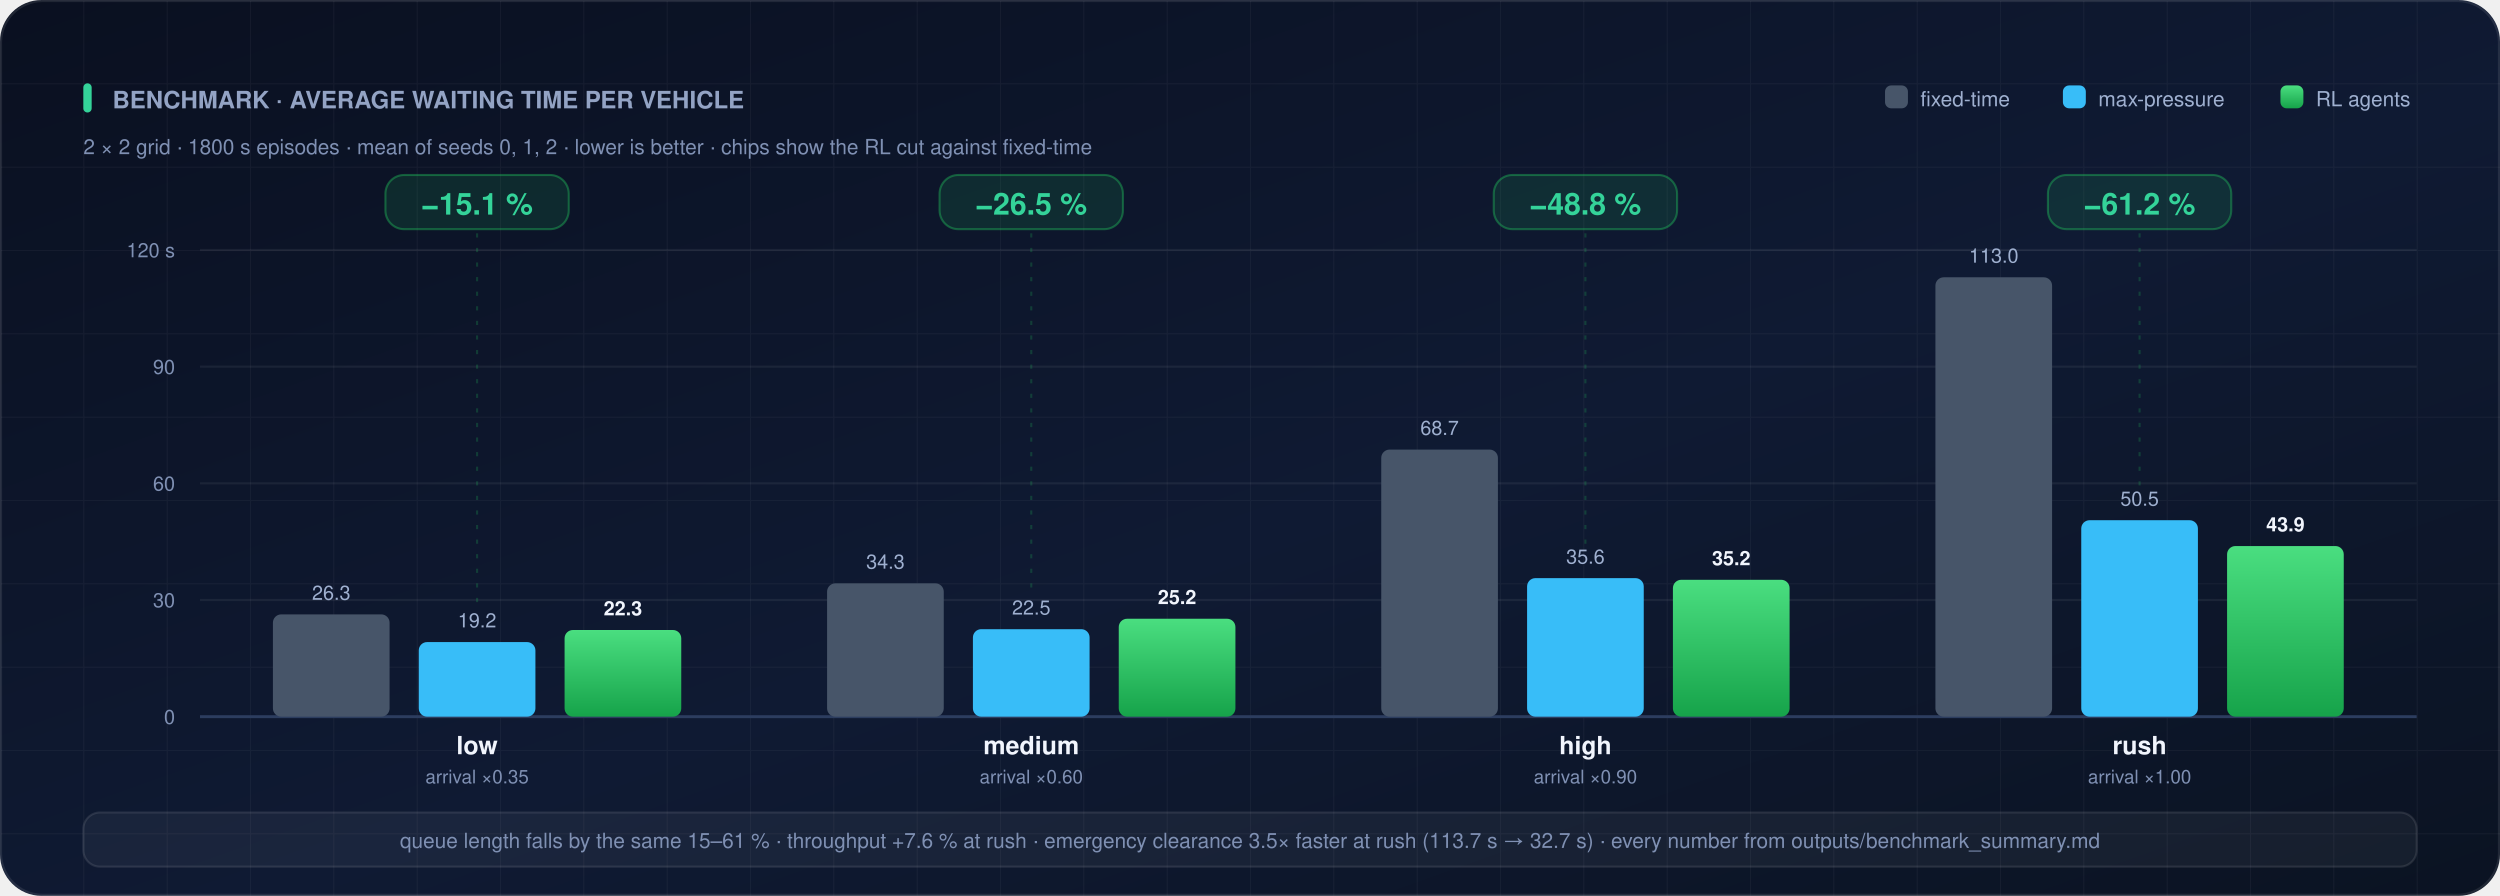
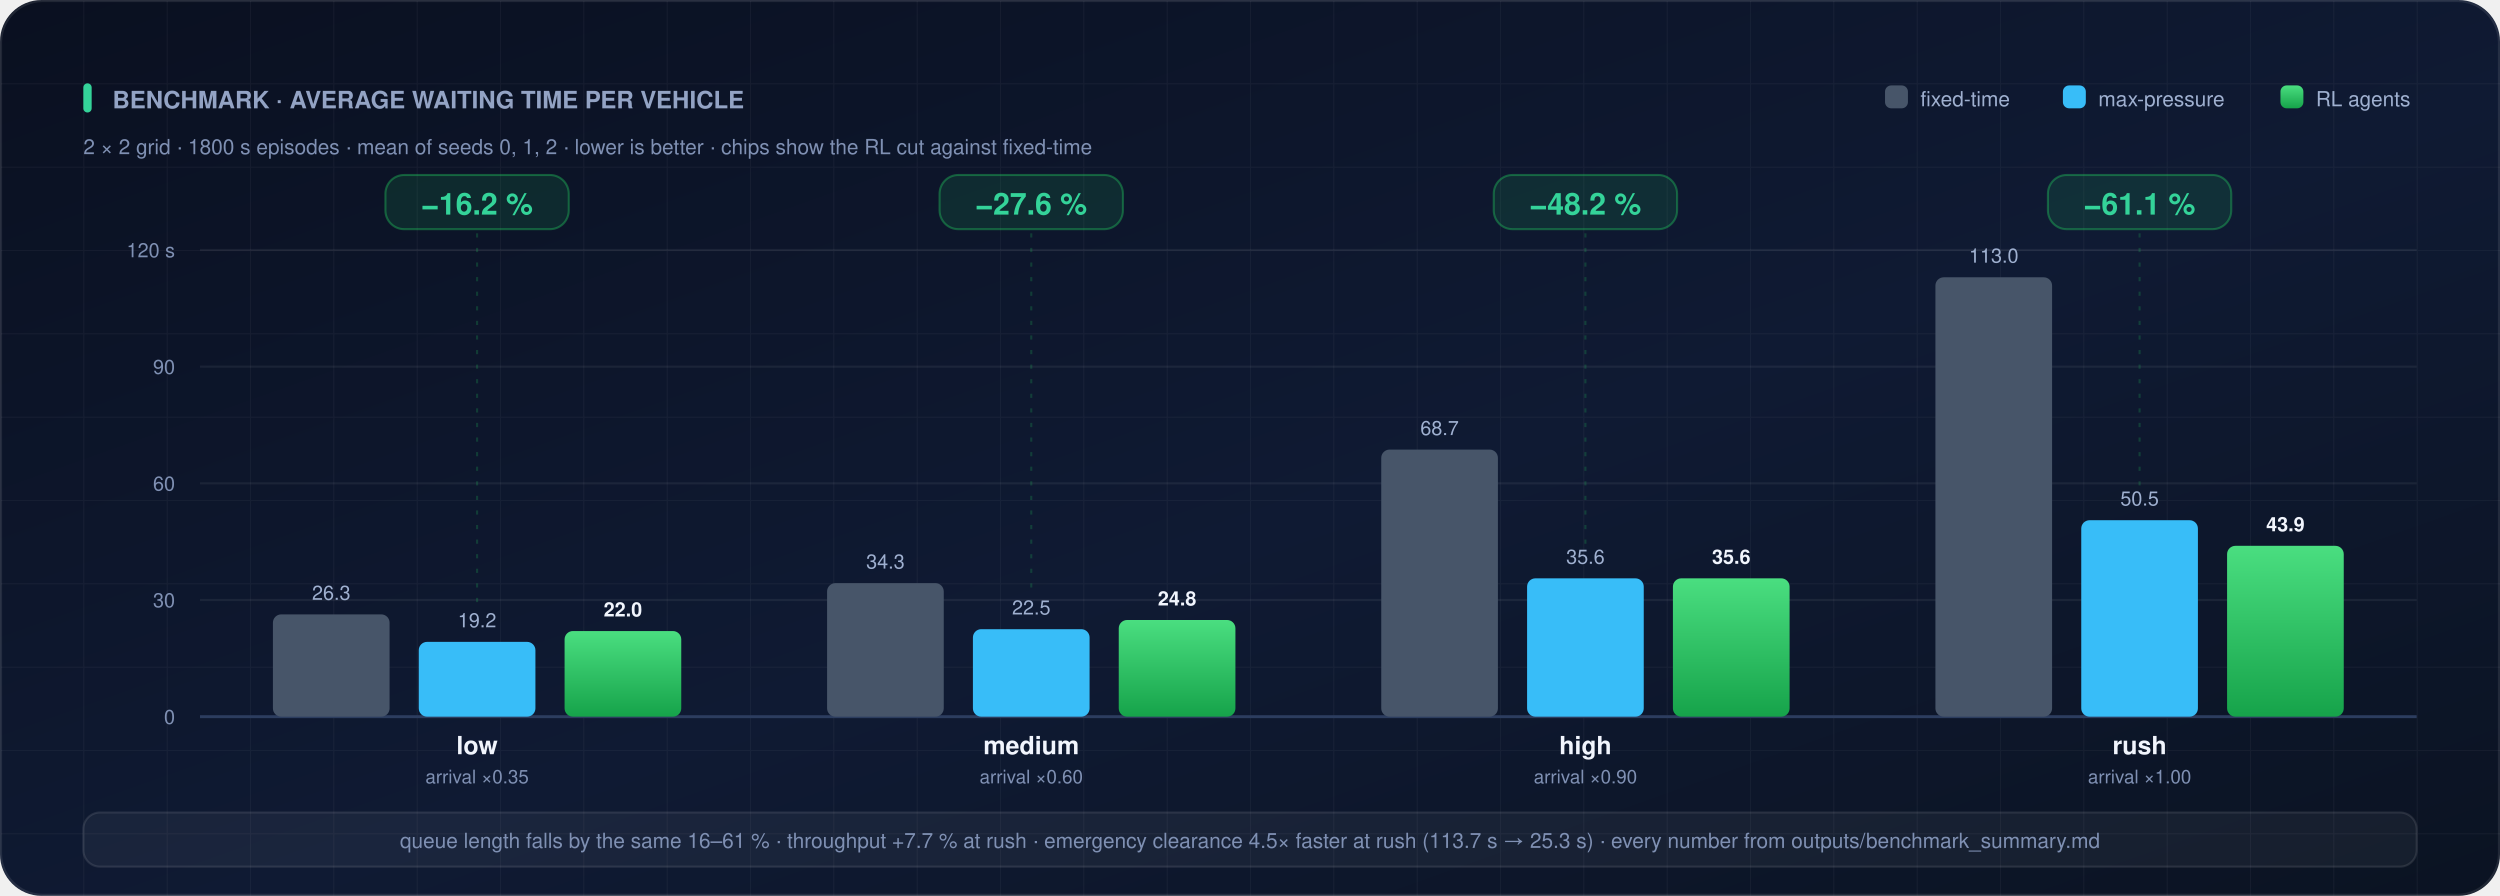
- <svg xmlns="http://www.w3.org/2000/svg" viewBox="0 0 1200 430" width="1200" height="430" role="img" aria-label="Average waiting time per vehicle on a 2x2 grid, 1800-second episodes, mean of three seeds. Fixed-time, max-pressure and the RL agents across four demand levels. The agents cut waiting time by 15 percent at light demand and 61 percent at rush hour, where fixed-time reaches 113 seconds and the agents 43.9.">
+ <svg xmlns="http://www.w3.org/2000/svg" viewBox="0 0 1200 430" width="1200" height="430" role="img" aria-label="Average waiting time per vehicle on a 2x2 grid, 1800-second episodes, mean of three seeds. Fixed-time, max-pressure and the RL agents across four demand levels. The agents cut waiting time by 16 percent at light demand and 61 percent at rush hour, where fixed-time reaches 113.0 seconds and the agents 43.9.">
  <defs>
    <linearGradient id="abg" x1="0" y1="0" x2="1" y2="1">
      <stop offset="0" stop-color="#0a1020" />
      <stop offset="0.55" stop-color="#0f1a33" />
      <stop offset="1" stop-color="#0b1322" />
    </linearGradient>
    <pattern id="grid" width="40" height="40" patternUnits="userSpaceOnUse">
      <path d="M40 0H0V40" fill="none" stroke="#ffffff" stroke-opacity="0.04" />
    </pattern>
    <linearGradient id="rlbar" x1="0" y1="0" x2="0" y2="1">
      <stop offset="0" stop-color="#4ade80" />
      <stop offset="1" stop-color="#16a34a" />
    </linearGradient>
  </defs>
  <rect width="1200" height="430" rx="20" fill="url(#abg)" />
  <rect width="1200" height="430" rx="20" fill="url(#grid)" />
  <rect x="0.5" y="0.5" width="1199" height="429" rx="20" fill="none" stroke="#ffffff" stroke-opacity="0.09" />
  <g font-family="Segoe UI, Helvetica Neue, Helvetica, Arial, sans-serif">
    <rect x="40" y="40" width="4" height="14" rx="2" fill="#34d399" />
    <text x="54" y="52" font-size="11.5" font-weight="700" fill="#93a3c4" textLength="325" lengthAdjust="spacing">BENCHMARK · AVERAGE WAITING TIME PER VEHICLE</text>
    <rect x="904.809" y="41" width="11" height="11" rx="3" fill="#475569" />
    <text x="921.809" y="51" font-size="10" fill="#9fb0d0" textLength="46" lengthAdjust="spacing">fixed-time</text>
    <rect x="990.195" y="41" width="11" height="11" rx="3" fill="#38bdf8" />
    <text x="1007.2" y="51" font-size="10" fill="#9fb0d0" textLength="65" lengthAdjust="spacing">max-pressure</text>
    <rect x="1094.62" y="41" width="11" height="11" rx="3" fill="url(#rlbar)" />
    <text x="1111.62" y="51" font-size="10" fill="#9fb0d0" textLength="48" lengthAdjust="spacing">RL agents</text>
    <text x="40" y="74" font-size="10" fill="#7f90b3" textLength="522" lengthAdjust="spacing">2 × 2 grid · 1800 s episodes · mean of seeds 0, 1, 2 · lower is better · chips show the RL cut against fixed-time</text>
    <path d="M96 288H1160" stroke="#ffffff" stroke-opacity="0.06" stroke-width="1" />
    <path d="M96 232H1160" stroke="#ffffff" stroke-opacity="0.06" stroke-width="1" />
    <path d="M96 176H1160" stroke="#ffffff" stroke-opacity="0.06" stroke-width="1" />
    <path d="M96 120H1160" stroke="#ffffff" stroke-opacity="0.06" stroke-width="1" />
    <path d="M96 344H1160" stroke="#2c3d5f" stroke-width="1.4" />
    <text x="84" y="347.5" font-size="9.5" fill="#7f90b3" text-anchor="end" textLength="6" lengthAdjust="spacing">0</text>
    <text x="84" y="291.5" font-size="9.5" fill="#7f90b3" text-anchor="end" textLength="11" lengthAdjust="spacing">30</text>
    <text x="84" y="235.5" font-size="9.5" fill="#7f90b3" text-anchor="end" textLength="11" lengthAdjust="spacing">60</text>
    <text x="84" y="179.5" font-size="9.5" fill="#7f90b3" text-anchor="end" textLength="11" lengthAdjust="spacing">90</text>
    <text x="84" y="123.5" font-size="9.5" fill="#7f90b3" text-anchor="end" textLength="25" lengthAdjust="spacing">120 s</text>
    <path d="M229 112V291" stroke="#22c55e" stroke-opacity="0.22" stroke-width="1" stroke-dasharray="2 5" />
    <rect x="185.0" y="84" width="88" height="26" rx="9" fill="#22c55e" fill-opacity="0.13" stroke="#22c55e" stroke-opacity="0.4" />
-     <text x="229" y="103" font-size="14.5" font-weight="700" fill="#34d399" text-anchor="middle" textLength="57" lengthAdjust="spacing">−15.1 %</text>
+     <text x="229" y="103" font-size="14.5" font-weight="700" fill="#34d399" text-anchor="middle" textLength="57" lengthAdjust="spacing">−16.2 %</text>
    <path d="M495 112V285" stroke="#22c55e" stroke-opacity="0.22" stroke-width="1" stroke-dasharray="2 5" />
    <rect x="451.0" y="84" width="88" height="26" rx="9" fill="#22c55e" fill-opacity="0.13" stroke="#22c55e" stroke-opacity="0.4" />
-     <text x="495" y="103" font-size="14.5" font-weight="700" fill="#34d399" text-anchor="middle" textLength="57" lengthAdjust="spacing">−26.5 %</text>
+     <text x="495" y="103" font-size="14.5" font-weight="700" fill="#34d399" text-anchor="middle" textLength="57" lengthAdjust="spacing">−27.6 %</text>
    <path d="M761 112V261" stroke="#22c55e" stroke-opacity="0.22" stroke-width="1" stroke-dasharray="2 5" />
    <rect x="717.0" y="84" width="88" height="26" rx="9" fill="#22c55e" fill-opacity="0.13" stroke="#22c55e" stroke-opacity="0.4" />
-     <text x="761" y="103" font-size="14.5" font-weight="700" fill="#34d399" text-anchor="middle" textLength="57" lengthAdjust="spacing">−48.8 %</text>
+     <text x="761" y="103" font-size="14.5" font-weight="700" fill="#34d399" text-anchor="middle" textLength="57" lengthAdjust="spacing">−48.2 %</text>
    <path d="M1027 112V233" stroke="#22c55e" stroke-opacity="0.22" stroke-width="1" stroke-dasharray="2 5" />
    <rect x="983.0" y="84" width="88" height="26" rx="9" fill="#22c55e" fill-opacity="0.13" stroke="#22c55e" stroke-opacity="0.4" />
-     <text x="1027" y="103" font-size="14.5" font-weight="700" fill="#34d399" text-anchor="middle" textLength="57" lengthAdjust="spacing">−61.2 %</text>
+     <text x="1027" y="103" font-size="14.5" font-weight="700" fill="#34d399" text-anchor="middle" textLength="57" lengthAdjust="spacing">−61.1 %</text>
    <rect x="131" y="294.9" width="56" height="49.1" rx="4" fill="#475569" />
-     <text x="159" y="287.907" font-size="9.5" fill="#9fb0d0" text-anchor="middle" textLength="20" lengthAdjust="spacing">26.3</text>
-     <rect x="201" y="308.2" width="56" height="35.8" rx="4" fill="#38bdf8" />
-     <text x="229" y="301.16" font-size="9.5" fill="#9fb0d0" text-anchor="middle" textLength="20" lengthAdjust="spacing">19.2</text>
-     <rect x="271" y="302.4" width="56" height="41.6" rx="4" fill="url(#rlbar)" />
-     <text x="299" y="295.373" font-size="9.5" font-weight="700" fill="#f1f5fd" text-anchor="middle" textLength="20" lengthAdjust="spacing">22.3</text>
+     <text x="159" y="287.919" font-size="9.5" fill="#9fb0d0" text-anchor="middle" textLength="20" lengthAdjust="spacing">26.3</text>
+     <rect x="201" y="308.1" width="56" height="35.9" rx="4" fill="#38bdf8" />
+     <text x="229" y="301.115" font-size="9.5" fill="#9fb0d0" text-anchor="middle" textLength="20" lengthAdjust="spacing">19.2</text>
+     <rect x="271" y="302.9" width="56" height="41.1" rx="4" fill="url(#rlbar)" />
+     <text x="299" y="295.893" font-size="9.5" font-weight="700" fill="#f1f5fd" text-anchor="middle" textLength="20" lengthAdjust="spacing">22.0</text>
    <text x="229" y="362" font-size="12" font-weight="700" fill="#f1f5fd" text-anchor="middle" textLength="21" lengthAdjust="spacing">low</text>
    <text x="229" y="376" font-size="9" fill="#7f90b3" text-anchor="middle" textLength="53" lengthAdjust="spacing">arrival ×0.35</text>
-     <rect x="397" y="280.0" width="56" height="64.0" rx="4" fill="#475569" />
-     <text x="425" y="272.973" font-size="9.5" fill="#9fb0d0" text-anchor="middle" textLength="20" lengthAdjust="spacing">34.3</text>
+     <rect x="397" y="279.9" width="56" height="64.1" rx="4" fill="#475569" />
+     <text x="425" y="272.918" font-size="9.5" fill="#9fb0d0" text-anchor="middle" textLength="20" lengthAdjust="spacing">34.3</text>
    <rect x="467" y="302.0" width="56" height="42.0" rx="4" fill="#38bdf8" />
-     <text x="495" y="295" font-size="9.5" fill="#9fb0d0" text-anchor="middle" textLength="20" lengthAdjust="spacing">22.5</text>
-     <rect x="537" y="297.0" width="56" height="47.0" rx="4" fill="url(#rlbar)" />
-     <text x="565" y="289.96" font-size="9.5" font-weight="700" fill="#f1f5fd" text-anchor="middle" textLength="20" lengthAdjust="spacing">25.2</text>
+     <text x="495" y="294.967" font-size="9.5" fill="#9fb0d0" text-anchor="middle" textLength="20" lengthAdjust="spacing">22.5</text>
+     <rect x="537" y="297.6" width="56" height="46.4" rx="4" fill="url(#rlbar)" />
+     <text x="565" y="290.621" font-size="9.5" font-weight="700" fill="#f1f5fd" text-anchor="middle" textLength="20" lengthAdjust="spacing">24.8</text>
    <text x="495" y="362" font-size="12" font-weight="700" fill="#f1f5fd" text-anchor="middle" textLength="49" lengthAdjust="spacing">medium</text>
    <text x="495" y="376" font-size="9" fill="#7f90b3" text-anchor="middle" textLength="53" lengthAdjust="spacing">arrival ×0.60</text>
    <rect x="663" y="215.8" width="56" height="128.2" rx="4" fill="#475569" />
-     <text x="691" y="208.76" font-size="9.5" fill="#9fb0d0" text-anchor="middle" textLength="20" lengthAdjust="spacing">68.7</text>
-     <rect x="733" y="277.5" width="56" height="66.5" rx="4" fill="#38bdf8" />
-     <text x="761" y="270.547" font-size="9.5" fill="#9fb0d0" text-anchor="middle" textLength="20" lengthAdjust="spacing">35.6</text>
-     <rect x="803" y="278.3" width="56" height="65.7" rx="4" fill="url(#rlbar)" />
-     <text x="831" y="271.293" font-size="9.5" font-weight="700" fill="#f1f5fd" text-anchor="middle" textLength="20" lengthAdjust="spacing">35.2</text>
+     <text x="691" y="208.842" font-size="9.5" fill="#9fb0d0" text-anchor="middle" textLength="20" lengthAdjust="spacing">68.7</text>
+     <rect x="733" y="277.6" width="56" height="66.4" rx="4" fill="#38bdf8" />
+     <text x="761" y="270.612" font-size="9.5" fill="#9fb0d0" text-anchor="middle" textLength="20" lengthAdjust="spacing">35.6</text>
+     <rect x="803" y="277.6" width="56" height="66.4" rx="4" fill="url(#rlbar)" />
+     <text x="831" y="270.612" font-size="9.5" font-weight="700" fill="#f1f5fd" text-anchor="middle" textLength="20" lengthAdjust="spacing">35.6</text>
    <text x="761" y="362" font-size="12" font-weight="700" fill="#f1f5fd" text-anchor="middle" textLength="27" lengthAdjust="spacing">high</text>
    <text x="761" y="376" font-size="9" fill="#7f90b3" text-anchor="middle" textLength="53" lengthAdjust="spacing">arrival ×0.90</text>
    <rect x="929" y="133.1" width="56" height="210.9" rx="4" fill="#475569" />
-     <text x="957" y="126.067" font-size="9.5" fill="#9fb0d0" text-anchor="middle" textLength="25" lengthAdjust="spacing">113.0</text>
+     <text x="957" y="126.069" font-size="9.5" fill="#9fb0d0" text-anchor="middle" textLength="25" lengthAdjust="spacing">113.0</text>
    <rect x="999" y="249.7" width="56" height="94.3" rx="4" fill="#38bdf8" />
-     <text x="1027" y="242.733" font-size="9.5" fill="#9fb0d0" text-anchor="middle" textLength="20" lengthAdjust="spacing">50.5</text>
-     <rect x="1069" y="262.1" width="56" height="81.9" rx="4" fill="url(#rlbar)" />
-     <text x="1097" y="255.053" font-size="9.5" font-weight="700" fill="#f1f5fd" text-anchor="middle" textLength="20" lengthAdjust="spacing">43.9</text>
+     <text x="1027" y="242.655" font-size="9.5" fill="#9fb0d0" text-anchor="middle" textLength="20" lengthAdjust="spacing">50.5</text>
+     <rect x="1069" y="262.0" width="56" height="82.0" rx="4" fill="url(#rlbar)" />
+     <text x="1097" y="255.003" font-size="9.5" font-weight="700" fill="#f1f5fd" text-anchor="middle" textLength="20" lengthAdjust="spacing">43.9</text>
    <text x="1027" y="362" font-size="12" font-weight="700" fill="#f1f5fd" text-anchor="middle" textLength="28" lengthAdjust="spacing">rush</text>
    <text x="1027" y="376" font-size="9" fill="#7f90b3" text-anchor="middle" textLength="53" lengthAdjust="spacing">arrival ×1.00</text>
    <rect x="40" y="390" width="1120" height="26" rx="8" fill="#ffffff" fill-opacity="0.05" stroke="#ffffff" stroke-opacity="0.1" />
-     <text x="600" y="407" font-size="10" fill="#7f90b3" text-anchor="middle" textLength="875" lengthAdjust="spacing">queue length falls by the same 15–61 % · throughput +7.6 % at rush · emergency clearance 3.5× faster at rush (113.7 s → 32.7 s) · every number from outputs/benchmark_summary.md</text>
+     <text x="600" y="407" font-size="10" fill="#7f90b3" text-anchor="middle" textLength="886" lengthAdjust="spacing">queue length falls by the same 16–61 % · throughput +7.7 % at rush · emergency clearance 4.5× faster at rush (113.7 s → 25.3 s) · every number from outputs/benchmark_summary.md</text>
  </g>
</svg>
